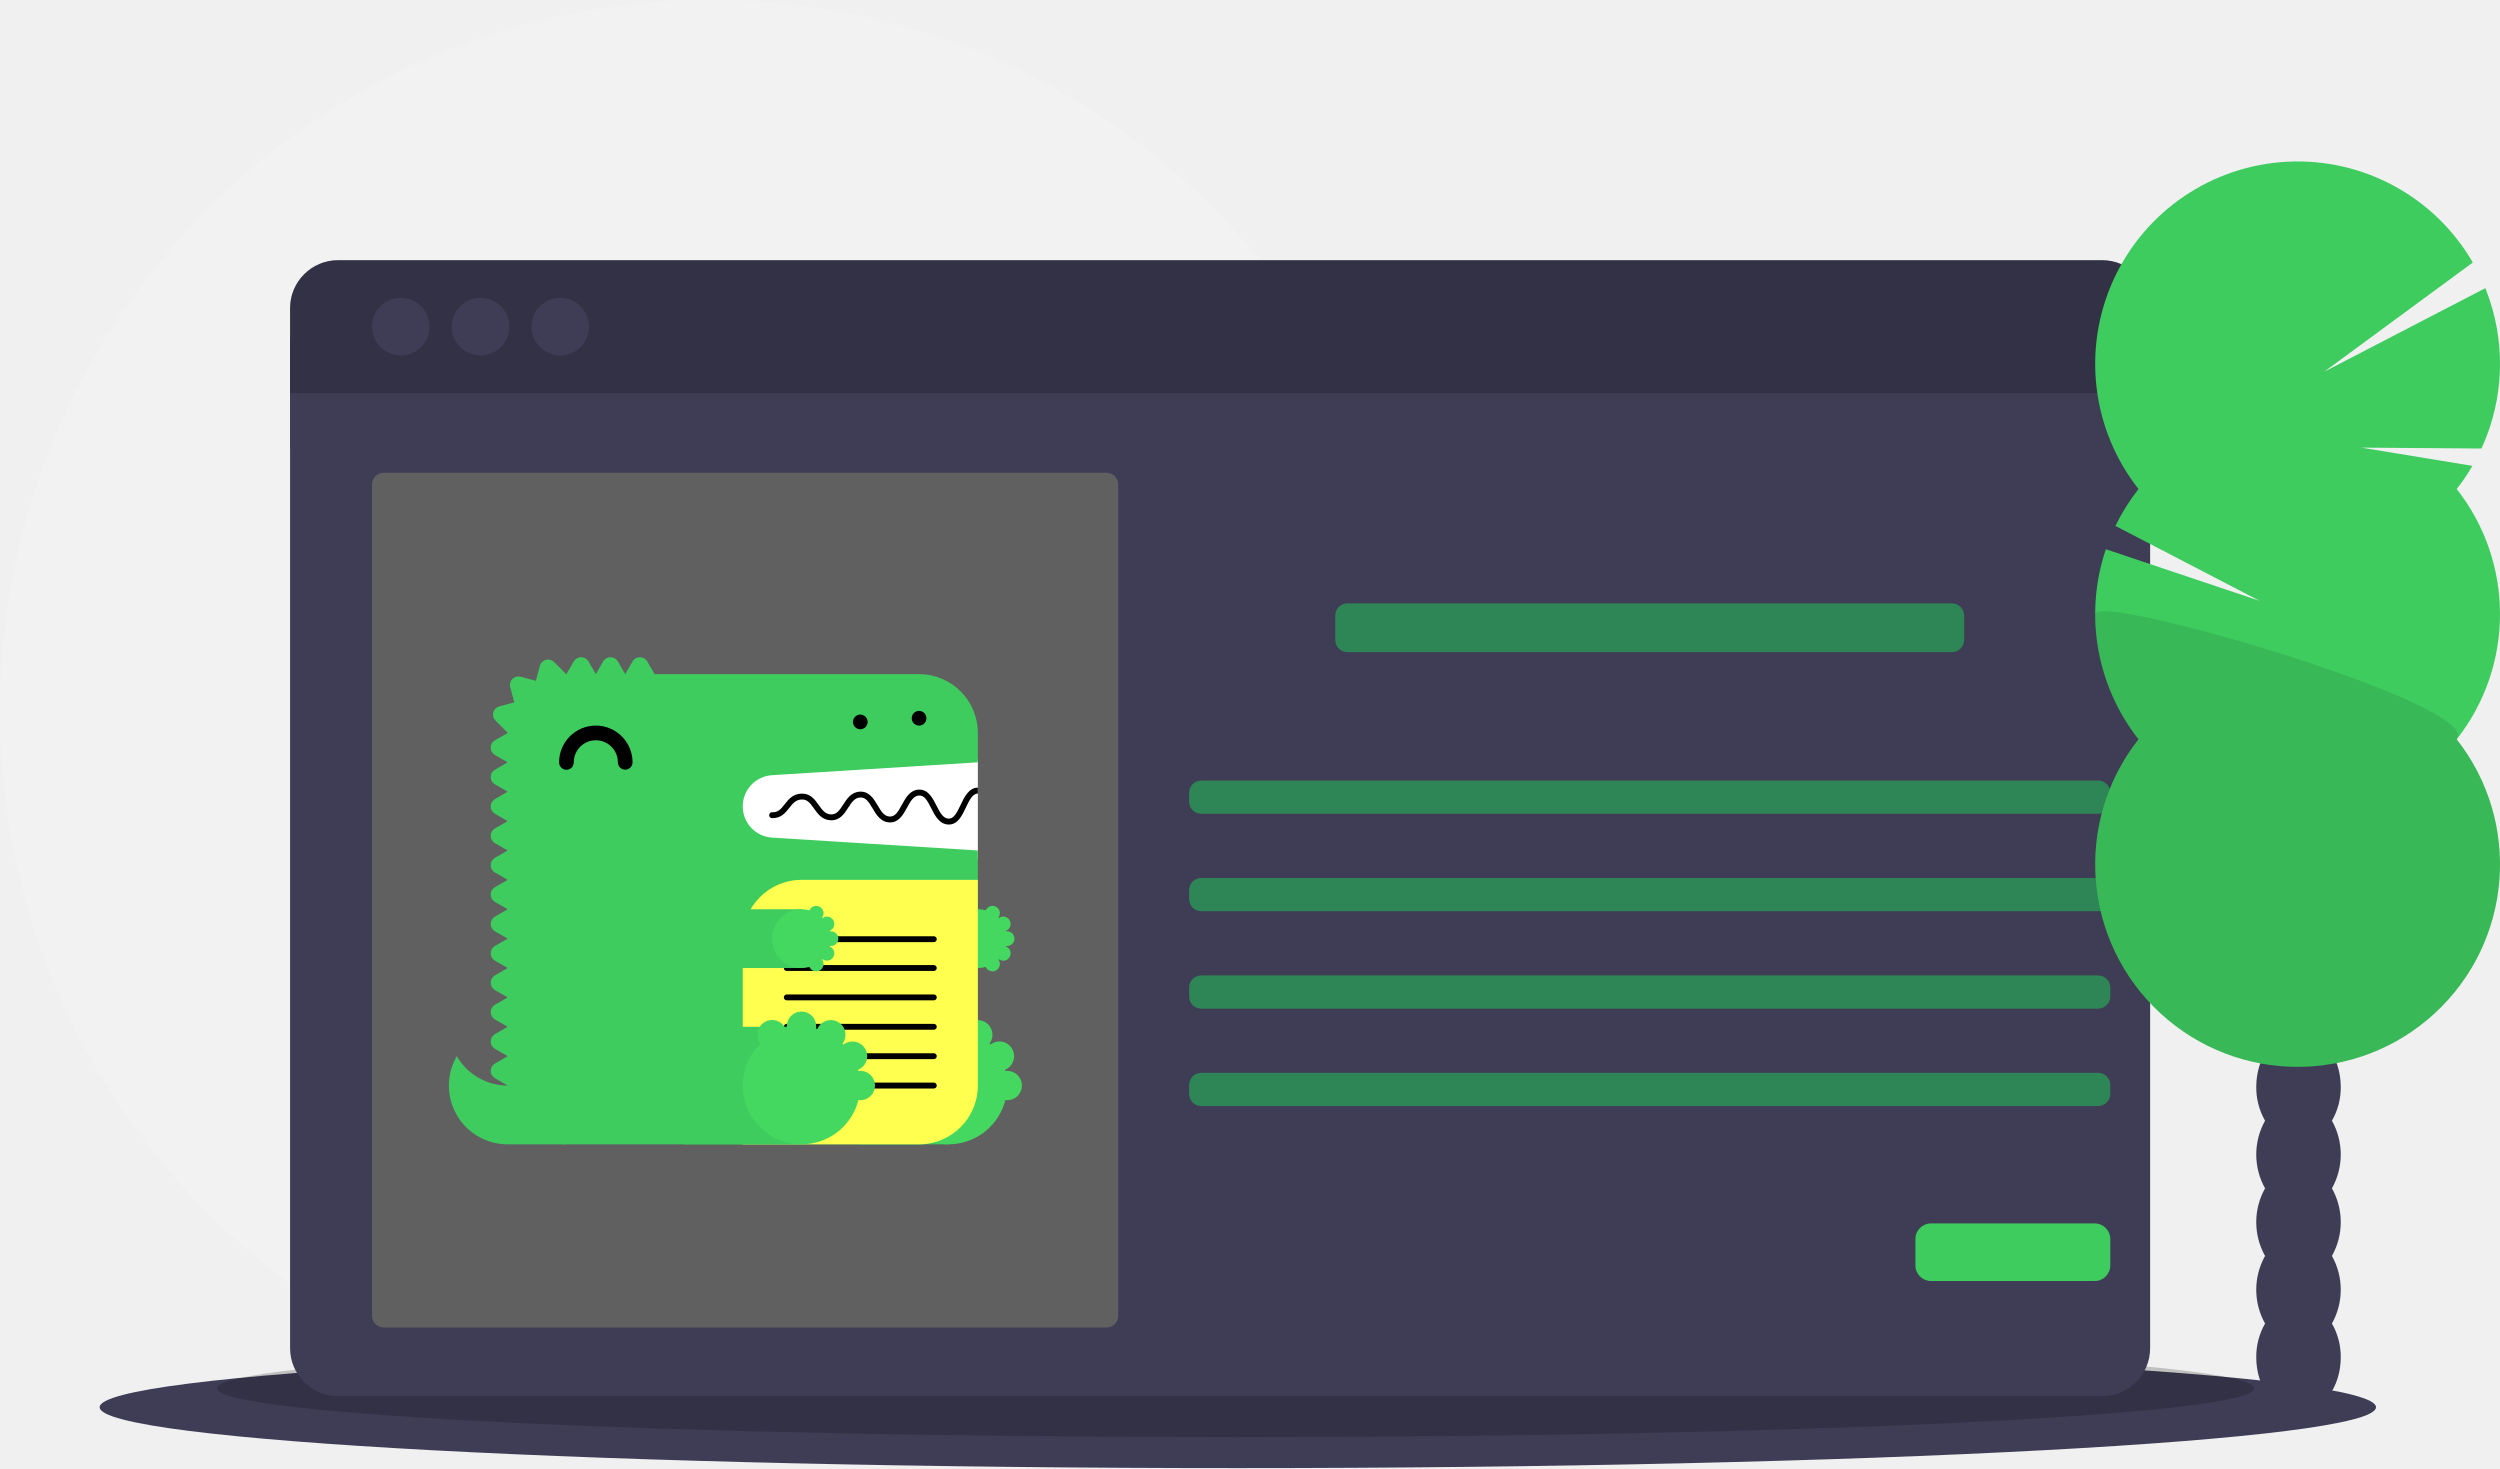
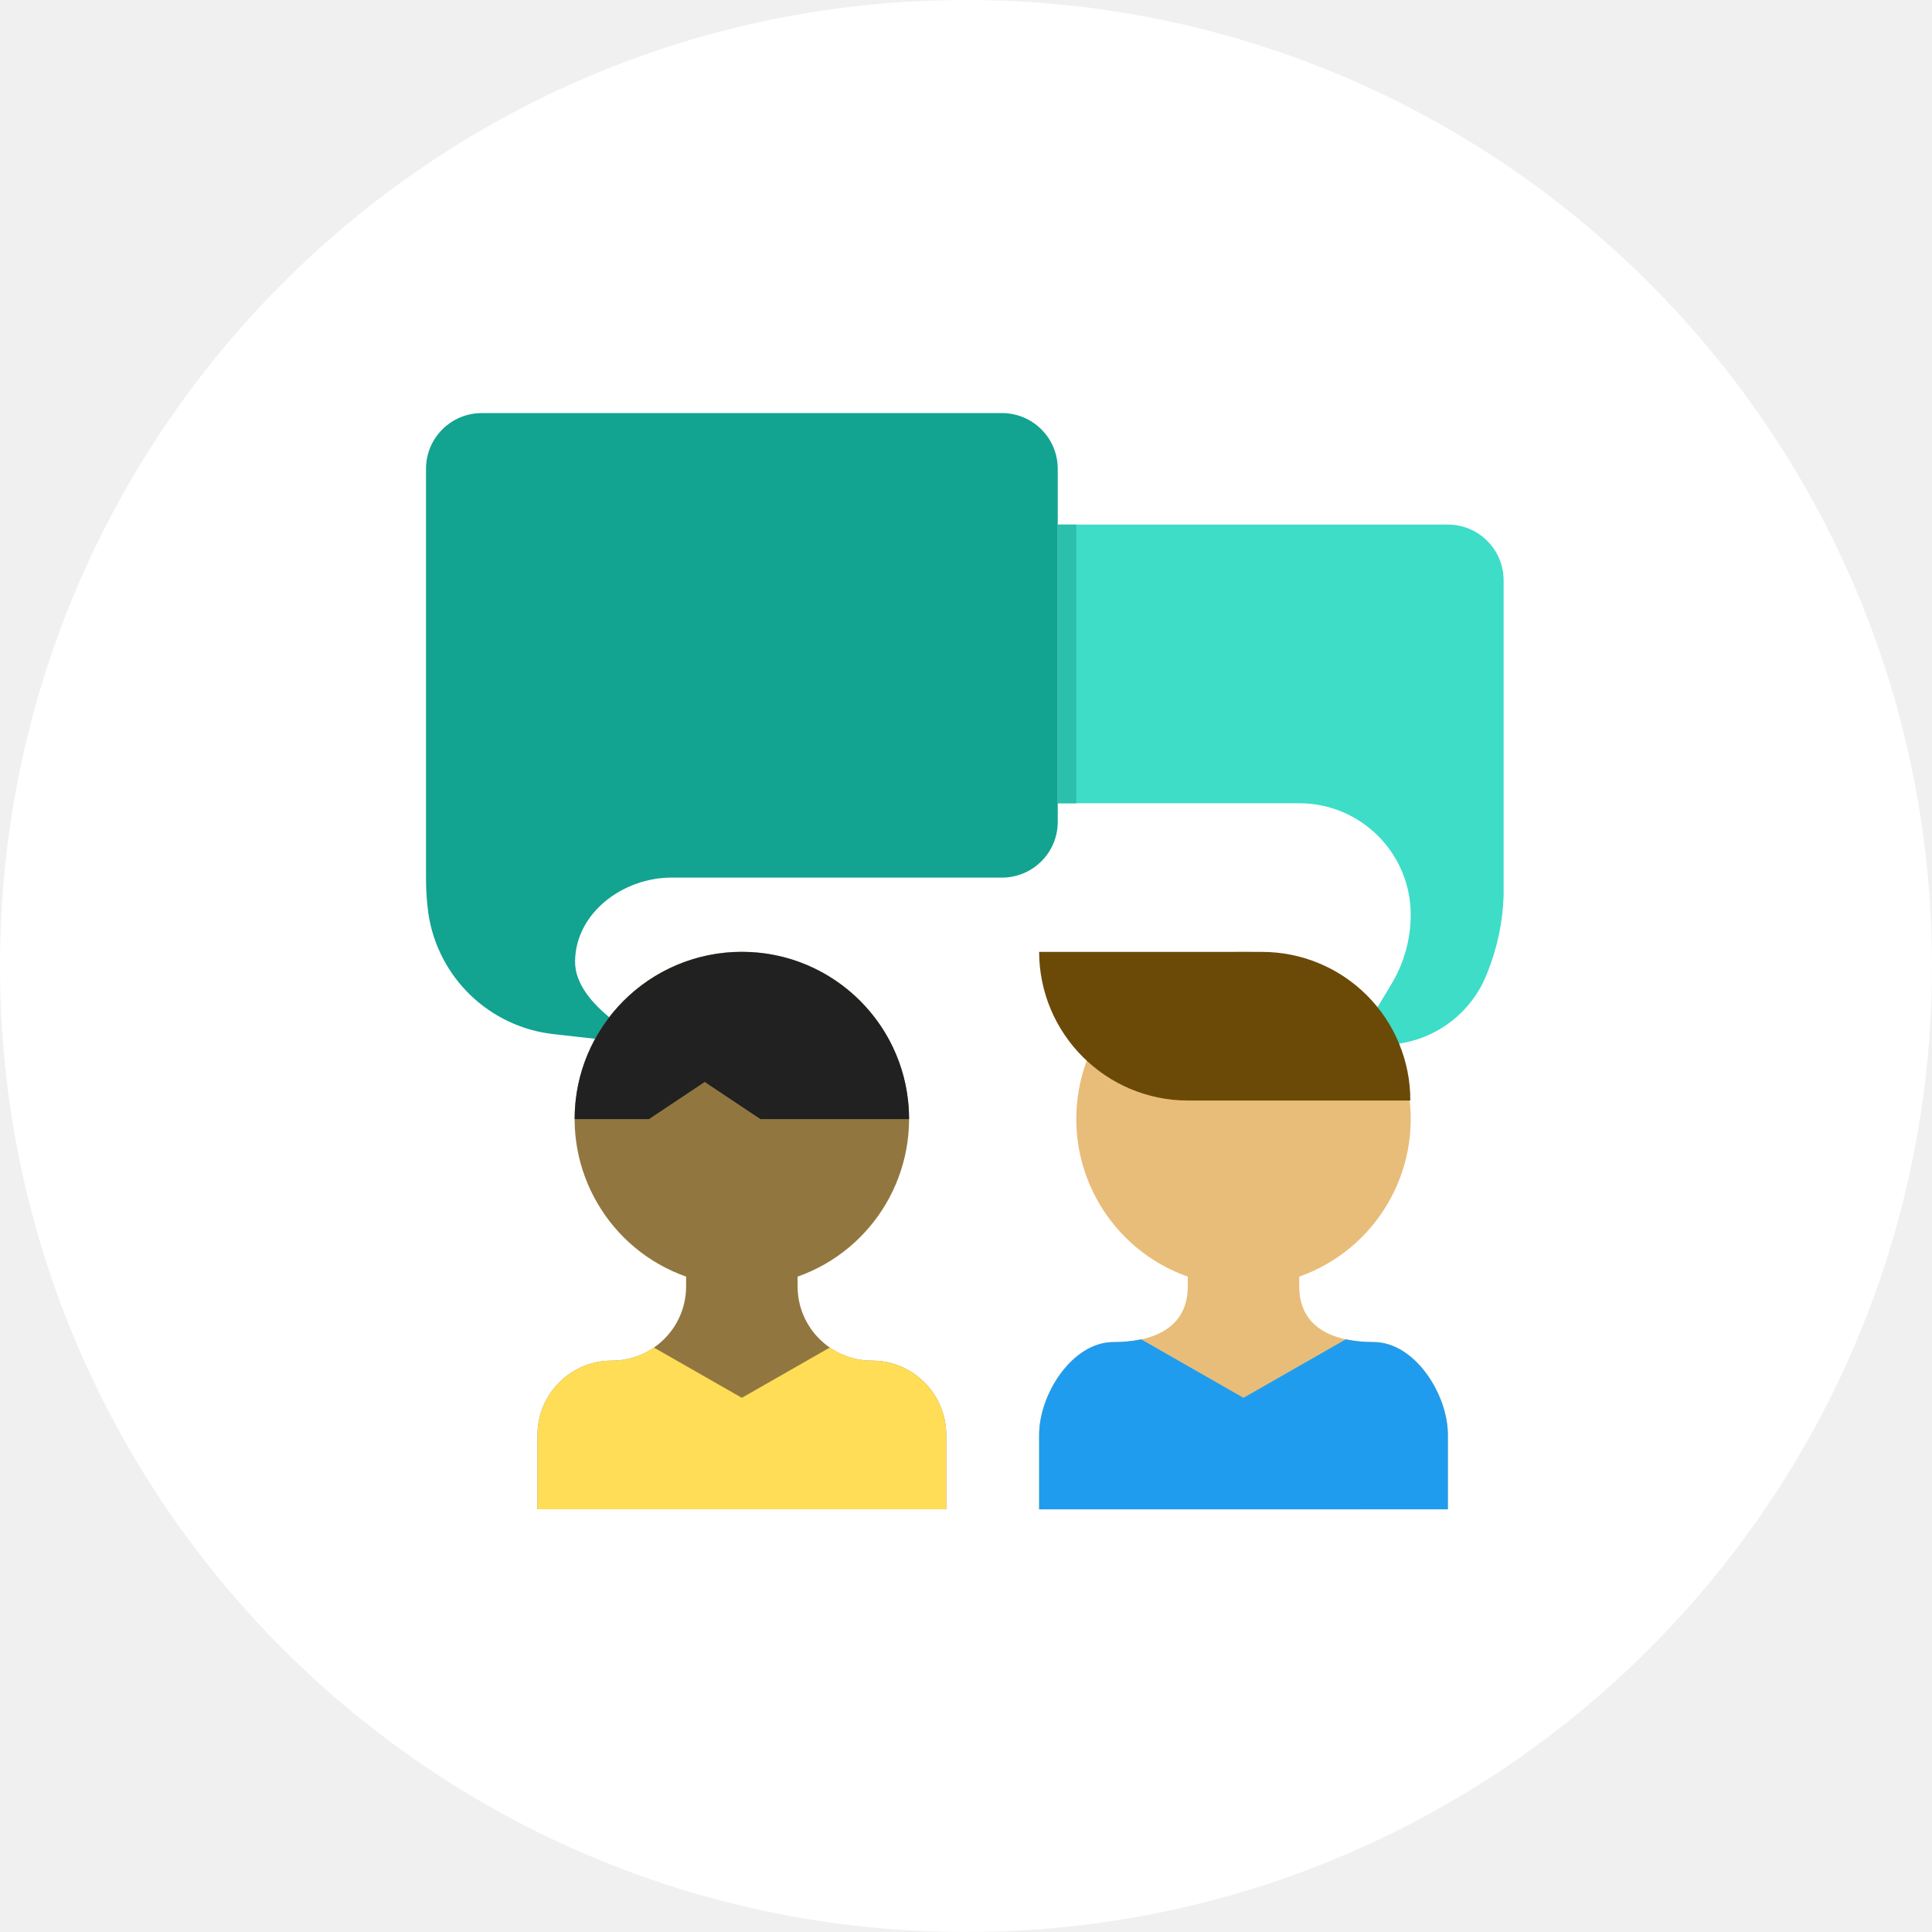
- <svg xmlns="http://www.w3.org/2000/svg" id="ac356da0-b129-4ca5-aecc-4700531dd101" data-name="Layer 1" width="1129" height="663" viewBox="0 0 1129 663">
-   <circle cx="321" cy="321" r="321" fill="#f2f2f2" />
-   <ellipse cx="559" cy="635.5" rx="514" ry="27.5" fill="#3f3d56" />
-   <ellipse cx="558" cy="627" rx="460" ry="22" opacity="0.2" />
-   <rect x="131" y="152.5" width="840" height="50" fill="#3f3d56" />
-   <path d="M166.5,727.33A21.67,21.67,0,0,0,188.17,749H984.83A21.67,21.67,0,0,0,1006.5,727.33V296h-840Z" transform="translate(-35.5 -118.5)" fill="#3f3d56" />
-   <path d="M984.83,236H188.17A21.67,21.67,0,0,0,166.5,257.67V296h840V257.67A21.67,21.67,0,0,0,984.83,236Z" transform="translate(-35.5 -118.5)" fill="#3f3d56" />
-   <path d="M984.83,236H188.17A21.67,21.67,0,0,0,166.5,257.67V296h840V257.67A21.67,21.67,0,0,0,984.83,236Z" transform="translate(-35.5 -118.5)" opacity="0.2" />
-   <circle cx="181" cy="147.5" r="13" fill="#3f3d56" />
-   <circle cx="217" cy="147.5" r="13" fill="#3f3d56" />
-   <circle cx="253" cy="147.5" r="13" fill="#3f3d56" />
-   <rect x="168" y="213.5" width="337" height="386" rx="5.335" fill="#606060" />
-   <rect x="603" y="272.5" width="284" height="22" rx="5.476" fill="#2e8555" />
-   <rect x="537" y="352.5" width="416" height="15" rx="5.476" fill="#2e8555" />
-   <rect x="537" y="396.5" width="416" height="15" rx="5.476" fill="#2e8555" />
-   <rect x="537" y="440.5" width="416" height="15" rx="5.476" fill="#2e8555" />
-   <rect x="537" y="484.5" width="416" height="15" rx="5.476" fill="#2e8555" />
-   <rect x="865" y="552.5" width="88" height="26" rx="7.028" fill="#3ecc5f" />
-   <path d="M1088.603,624.616a30.114,30.114,0,0,0,3.983-15.266c0-13.797-8.544-24.981-19.083-24.981s-19.083,11.184-19.083,24.981a30.114,30.114,0,0,0,3.983,15.266,31.248,31.248,0,0,0,0,30.532,31.248,31.248,0,0,0,0,30.532,31.248,31.248,0,0,0,0,30.532,30.114,30.114,0,0,0-3.983,15.266c0,13.797,8.544,24.981,19.083,24.981s19.083-11.184,19.083-24.981a30.114,30.114,0,0,0-3.983-15.266,31.248,31.248,0,0,0,0-30.532,31.248,31.248,0,0,0,0-30.532,31.248,31.248,0,0,0,0-30.532Z" transform="translate(-35.5 -118.5)" fill="#3f3d56" />
-   <ellipse cx="1038.003" cy="460.318" rx="19.083" ry="24.981" fill="#3f3d56" />
-   <ellipse cx="1038.003" cy="429.786" rx="19.083" ry="24.981" fill="#3f3d56" />
-   <path d="M1144.939,339.345a91.611,91.611,0,0,0,7.107-10.461l-50.141-8.235,54.229.403a91.566,91.566,0,0,0,1.746-72.426l-72.754,37.741,67.097-49.321a91.413,91.413,0,1,0-150.971,102.298,91.458,91.458,0,0,0-10.425,16.669l65.087,33.814-69.4-23.292a91.46,91.46,0,0,0,14.738,85.837,91.406,91.406,0,1,0,143.689,0,91.418,91.418,0,0,0,0-113.029Z" transform="translate(-35.5 -118.5)" fill="#3ecc5f" fill-rule="evenodd" />
-   <path d="M981.688,395.859a91.013,91.013,0,0,0,19.561,56.514,91.406,91.406,0,1,0,143.689,0C1157.19,436.821,981.688,385.6,981.688,395.859Z" transform="translate(-35.5 -118.5)" opacity="0.1" />
-   <path d="M365.62,461.436H477.094v45.12H365.62Z" transform="translate(-35.5 -118.5)" fill="#fff" fill-rule="evenodd" />
-   <path d="M264.763,608.741a26.509,26.509,0,0,1-22.962-13.271,26.51,26.51,0,0,0,22.962,39.812H291.304V608.741Z" transform="translate(-35.5 -118.5)" fill="#3ecc5f" fill-rule="evenodd" />
-   <path d="M384.172,468.571l92.922-5.807V449.493a26.541,26.541,0,0,0-26.541-26.541H331.116l-3.318-5.746a3.83,3.83,0,0,0-6.635,0l-3.318,5.746-3.318-5.746a3.83,3.83,0,0,0-6.635,0l-3.318,5.746L301.257,417.205a3.83,3.83,0,0,0-6.635,0L291.304,422.951c-.029,0-.056.004-.086.004l-5.497-5.495a3.829,3.829,0,0,0-6.407,1.717l-1.817,6.773L270.607,424.103a3.83,3.83,0,0,0-4.691,4.693l1.845,6.891-6.771,1.814a3.832,3.832,0,0,0-1.72,6.41l5.497,5.497c0,.028-.004.056-.004.085l-5.746,3.318a3.83,3.83,0,0,0,0,6.635l5.746,3.318L259.016,466.081a3.83,3.83,0,0,0,0,6.635l5.746,3.318-5.746,3.318a3.83,3.83,0,0,0,0,6.635l5.746,3.318-5.746,3.318a3.83,3.83,0,0,0,0,6.635l5.746,3.318-5.746,3.318a3.83,3.83,0,0,0,0,6.635l5.746,3.318-5.746,3.318a3.83,3.83,0,0,0,0,6.635l5.746,3.318-5.746,3.318a3.83,3.83,0,0,0,0,6.635l5.746,3.318-5.746,3.318a3.83,3.83,0,0,0,0,6.635l5.746,3.318L259.016,558.976a3.83,3.83,0,0,0,0,6.635l5.746,3.318-5.746,3.318a3.83,3.83,0,0,0,0,6.635l5.746,3.318-5.746,3.318a3.83,3.83,0,0,0,0,6.635l5.746,3.318-5.746,3.318a3.83,3.83,0,0,0,0,6.635l5.746,3.318A26.541,26.541,0,0,0,291.304,635.283H450.553A26.541,26.541,0,0,0,477.094,608.741V502.575l-92.922-5.807a14.126,14.126,0,0,1,0-28.198" transform="translate(-35.5 -118.5)" fill="#3ecc5f" fill-rule="evenodd" />
-   <path d="M424.011,635.283h39.812V582.2H424.011Z" transform="translate(-35.5 -118.5)" fill="#3ecc5f" fill-rule="evenodd" />
-   <path d="M490.365,602.106a6.602,6.602,0,0,0-.848.085c-.05-.199-.098-.399-.154-.599A6.627,6.627,0,1,0,482.806,590.21q-.22-.225-.445-.446a6.624,6.624,0,1,0-11.397-6.564c-.196-.056-.394-.102-.591-.153a6.64,6.64,0,1,0-13.101,0c-.196.05-.394.097-.591.153a6.628,6.628,0,1,0-11.397,6.564,26.528,26.528,0,1,0,44.231,25.528,6.621,6.621,0,1,0,.848-13.186" transform="translate(-35.5 -118.5)" fill="#44d860" fill-rule="evenodd" />
-   <path d="M437.282,555.658H477.094V529.117H437.282Z" transform="translate(-35.5 -118.5)" fill="#3ecc5f" fill-rule="evenodd" />
-   <path d="M490.365,545.705a3.318,3.318,0,0,0,0-6.635,3.411,3.411,0,0,0-.423.042c-.027-.1-.049-.199-.077-.299a3.319,3.319,0,0,0-1.278-6.379,3.282,3.282,0,0,0-2.001.687q-.109-.113-.223-.223a3.282,3.282,0,0,0,.671-1.983,3.318,3.318,0,0,0-6.37-1.299,13.271,13.271,0,1,0,0,25.541,3.318,3.318,0,0,0,6.37-1.299,3.282,3.282,0,0,0-.671-1.983q.113-.109.223-.223a3.282,3.282,0,0,0,2.001.687,3.318,3.318,0,0,0,1.278-6.379c.028-.098.05-.199.077-.299a3.413,3.413,0,0,0,.423.042" transform="translate(-35.5 -118.5)" fill="#44d860" fill-rule="evenodd" />
-   <path d="M317.845,466.081a3.318,3.318,0,0,1-3.318-3.318,9.953,9.953,0,1,0-19.906,0,3.318,3.318,0,1,1-6.635,0,16.588,16.588,0,1,1,33.177,0,3.318,3.318,0,0,1-3.318,3.318" transform="translate(-35.5 -118.5)" fill-rule="evenodd" />
-   <path d="M370.928,635.283h79.624A26.541,26.541,0,0,0,477.094,608.741v-92.895H397.47a26.541,26.541,0,0,0-26.541,26.541Z" transform="translate(-35.5 -118.5)" fill="#ffff50" fill-rule="evenodd" />
-   <path d="M457.214,556.985H390.808a1.327,1.327,0,0,1,0-2.654h66.407a1.327,1.327,0,0,1,0,2.654m0,26.541H390.808a1.327,1.327,0,1,1,0-2.654h66.407a1.327,1.327,0,0,1,0,2.654m0,26.541H390.808a1.327,1.327,0,1,1,0-2.654h66.407a1.327,1.327,0,0,1,0,2.654m0-66.107H390.808a1.327,1.327,0,0,1,0-2.654h66.407a1.327,1.327,0,0,1,0,2.654m0,26.295H390.808a1.327,1.327,0,0,1,0-2.654h66.407a1.327,1.327,0,0,1,0,2.654m0,26.541H390.808a1.327,1.327,0,0,1,0-2.654h66.407a1.327,1.327,0,0,1,0,2.654M477.094,474.191c-.016,0-.029-.008-.045-.007-4.101.139-6.041,4.241-7.753,7.86-1.786,3.782-3.168,6.241-5.432,6.167-2.507-.09-3.94-2.922-5.458-5.919-1.744-3.442-3.734-7.347-7.913-7.201-4.042.138-5.989,3.708-7.706,6.857-1.827,3.355-3.071,5.395-5.469,5.3-2.557-.093-3.916-2.395-5.489-5.06-1.753-2.967-3.78-6.304-7.878-6.189-3.973.137-5.925,3.165-7.648,5.839-1.822,2.827-3.099,4.549-5.527,4.447-2.618-.093-3.971-2.004-5.535-4.216-1.757-2.486-3.737-5.299-7.823-5.162-3.886.133-5.838,2.614-7.559,4.801-1.635,2.076-2.912,3.718-5.612,3.615a1.328,1.328,0,1,0-.096,2.654c4.004.134,6.032-2.389,7.793-4.628,1.562-1.985,2.91-3.699,5.564-3.789,2.556-.109,3.754,1.48,5.567,4.041,1.721,2.434,3.675,5.194,7.605,5.336,4.118.138,6.099-2.939,7.854-5.663,1.569-2.434,2.922-4.535,5.507-4.624,2.379-.089,3.675,1.792,5.501,4.885,1.721,2.916,3.671,6.219,7.68,6.365,4.147.143,6.15-3.477,7.895-6.682,1.512-2.771,2.938-5.388,5.466-5.476,2.379-.056,3.62,2.117,5.456,5.746,1.715,3.388,3.659,7.226,7.73,7.373l.224.004c4.066,0,5.996-4.081,7.704-7.689,1.512-3.198,2.942-6.211,5.397-6.334Z" transform="translate(-35.5 -118.5)" fill-rule="evenodd" />
-   <path d="M344.387,635.283h53.083V582.2H344.387Z" transform="translate(-35.5 -118.5)" fill="#3ecc5f" fill-rule="evenodd" />
-   <path d="M424.011,602.106a6.602,6.602,0,0,0-.848.085c-.05-.199-.098-.399-.154-.599A6.627,6.627,0,1,0,416.452,590.21q-.22-.225-.445-.446a6.624,6.624,0,1,0-11.397-6.564c-.196-.056-.394-.102-.591-.153a6.64,6.64,0,1,0-13.101,0c-.196.05-.394.097-.591.153a6.628,6.628,0,1,0-11.397,6.564,26.528,26.528,0,1,0,44.231,25.528,6.621,6.621,0,1,0,.848-13.186" transform="translate(-35.5 -118.5)" fill="#44d860" fill-rule="evenodd" />
-   <path d="M344.387,555.658h53.083V529.117H344.387Z" transform="translate(-35.5 -118.5)" fill="#3ecc5f" fill-rule="evenodd" />
-   <path d="M410.74,545.705a3.318,3.318,0,1,0,0-6.635,3.411,3.411,0,0,0-.423.042c-.027-.1-.049-.199-.077-.299a3.319,3.319,0,0,0-1.278-6.379,3.282,3.282,0,0,0-2.001.687q-.109-.113-.223-.223a3.282,3.282,0,0,0,.671-1.983,3.318,3.318,0,0,0-6.37-1.299,13.271,13.271,0,1,0,0,25.541,3.318,3.318,0,0,0,6.37-1.299,3.282,3.282,0,0,0-.671-1.983q.113-.109.223-.223a3.282,3.282,0,0,0,2.001.687,3.318,3.318,0,0,0,1.278-6.379c.028-.098.05-.199.077-.299a3.413,3.413,0,0,0,.423.042" transform="translate(-35.5 -118.5)" fill="#44d860" fill-rule="evenodd" />
-   <path d="M424.011,447.834a3.603,3.603,0,0,1-.65-.066,3.344,3.344,0,0,1-.624-.186,3.447,3.447,0,0,1-.572-.305,5.027,5.027,0,0,1-.504-.411,3.887,3.887,0,0,1-.41-.504,3.275,3.275,0,0,1-.557-1.845,3.602,3.602,0,0,1,.066-.65,3.826,3.826,0,0,1,.184-.624,3.489,3.489,0,0,1,.307-.571,3.197,3.197,0,0,1,.914-.916,3.447,3.447,0,0,1,.572-.305,3.344,3.344,0,0,1,.624-.186,3.069,3.069,0,0,1,1.301,0,3.223,3.223,0,0,1,1.194.491,5.028,5.028,0,0,1,.504.411,4.88,4.88,0,0,1,.411.504,3.382,3.382,0,0,1,.305.571,3.478,3.478,0,0,1,.252,1.274A3.364,3.364,0,0,1,426.36,446.865a5.027,5.027,0,0,1-.504.411,3.306,3.306,0,0,1-1.845.557m26.541-1.659a3.388,3.388,0,0,1-2.35-.969,5.042,5.042,0,0,1-.41-.504,3.275,3.275,0,0,1-.557-1.845,3.387,3.387,0,0,1,.967-2.349,5.026,5.026,0,0,1,.504-.411,3.447,3.447,0,0,1,.572-.305,3.343,3.343,0,0,1,.624-.186,3.07,3.07,0,0,1,1.301,0,3.224,3.224,0,0,1,1.194.491,5.026,5.026,0,0,1,.504.411,3.388,3.388,0,0,1,.969,2.349,3.726,3.726,0,0,1-.066.65,3.374,3.374,0,0,1-.186.624,4.715,4.715,0,0,1-.305.571,4.88,4.88,0,0,1-.411.504,5.026,5.026,0,0,1-.504.411,3.305,3.305,0,0,1-1.845.557" transform="translate(-35.5 -118.5)" fill-rule="evenodd" />
+ <svg xmlns="http://www.w3.org/2000/svg" viewBox="0 0 149.66 149.661">
+   <defs>
+     <clipPath id="talk">
+       <circle style="stroke:#707070;" cx="74.83" cy="74.83" r="74.83" transform="translate(0 0)" />
+     </clipPath>
+   </defs>
+   <g transform="translate(-999 -889)">
+     <g style="clip-path:url(#talk);" transform="translate(999 889)">
+       <circle style="fill:#fff;" cx="79.71" cy="79.71" r="79.71" transform="translate(-3.253 -4.338)" />
+     </g>
+     <g transform="translate(1032 921)">
+       <path style="fill:#3dddc8;" d="M299.346,78.224a8.635,8.635,0,0,0-8.635-8.636H272V48h30.224a4.318,4.318,0,0,1,4.318,4.318V76.785a17.482,17.482,0,0,1-1.259,5.927,8.671,8.671,0,0,1-8.111,5.587h-2.143l2.837-4.728A10.391,10.391,0,0,0,299.346,78.224Zm0,0" transform="translate(-223.066 -39.364)" />
+       <path style="fill:#12a391;" d="M17.271,48.935c0-.233-5.757-2.879-5.724-6.464.036-3.755,3.709-6.489,7.472-6.489h25.6a4.318,4.318,0,0,0,4.318-4.318V4.318A4.318,4.318,0,0,0,44.617,0H4.318A4.318,4.318,0,0,0,0,4.318V35.981a20.566,20.566,0,0,0,.176,2.734,11.041,11.041,0,0,0,9.766,9.4Zm0,0" transform="translate(0)" />
+       <path style="fill:#91773f;" d="M79.664,275.123v-5.757a5.757,5.757,0,0,0-5.757-5.757,5.757,5.757,0,0,1-5.757-5.757V257.1a12.953,12.953,0,1,0-8.636,0v.753a5.757,5.757,0,0,1-5.757,5.757A5.757,5.757,0,0,0,48,269.366v5.757Zm0,0" transform="translate(-39.365 -190.207)" />
+       <path style="fill:#e8bd79;" d="M295.664,275.123v-5.757c0-3.179-2.578-7.2-5.757-7.2s-5.757-1.138-5.757-4.318V257.1a12.953,12.953,0,1,0-8.636,0v.753c0,3.179-2.578,4.318-5.757,4.318s-5.757,4.017-5.757,7.2v5.757Zm0,0" transform="translate(-216.505 -190.207)" />
+       <path style="fill:#212121;" d="M76.953,232A12.953,12.953,0,0,0,64,244.953h5.757l4.318-2.879,4.318,2.879H89.907A12.953,12.953,0,0,0,76.953,232Zm0,0" transform="translate(-52.486 -190.262)" />
+       <path style="fill:#6b4a08;" d="M281.271,232H264a11.544,11.544,0,0,0,11.514,11.514h17.241A11.488,11.488,0,0,0,281.271,232Zm0,0" transform="translate(-216.505 -190.262)" />
+       <path style="fill:#2bbfac;" d="M272,48h1.439V69.589H272Zm0,0" transform="translate(-223.066 -39.364)" />
+       <path style="fill:#ffdd57;" d="M73.907,403.368a5.72,5.72,0,0,1-3.259-1.016l-6.816,3.895-6.816-3.895a5.72,5.72,0,0,1-3.259,1.016A5.757,5.757,0,0,0,48,409.125v5.757H79.664v-5.757A5.757,5.757,0,0,0,73.907,403.368Zm0,0" transform="translate(-39.365 -329.966)" />
+       <path style="fill:#209cee;" d="M289.907,399.029a10.307,10.307,0,0,1-2.148-.213l-7.927,4.531-7.927-4.531a10.3,10.3,0,0,1-2.148.213c-3.179,0-5.757,4.017-5.757,7.2v5.757h31.664v-5.757C295.664,403.046,293.086,399.029,289.907,399.029Zm0,0" transform="translate(-216.505 -327.066)" />
+     </g>
+   </g>
</svg>
